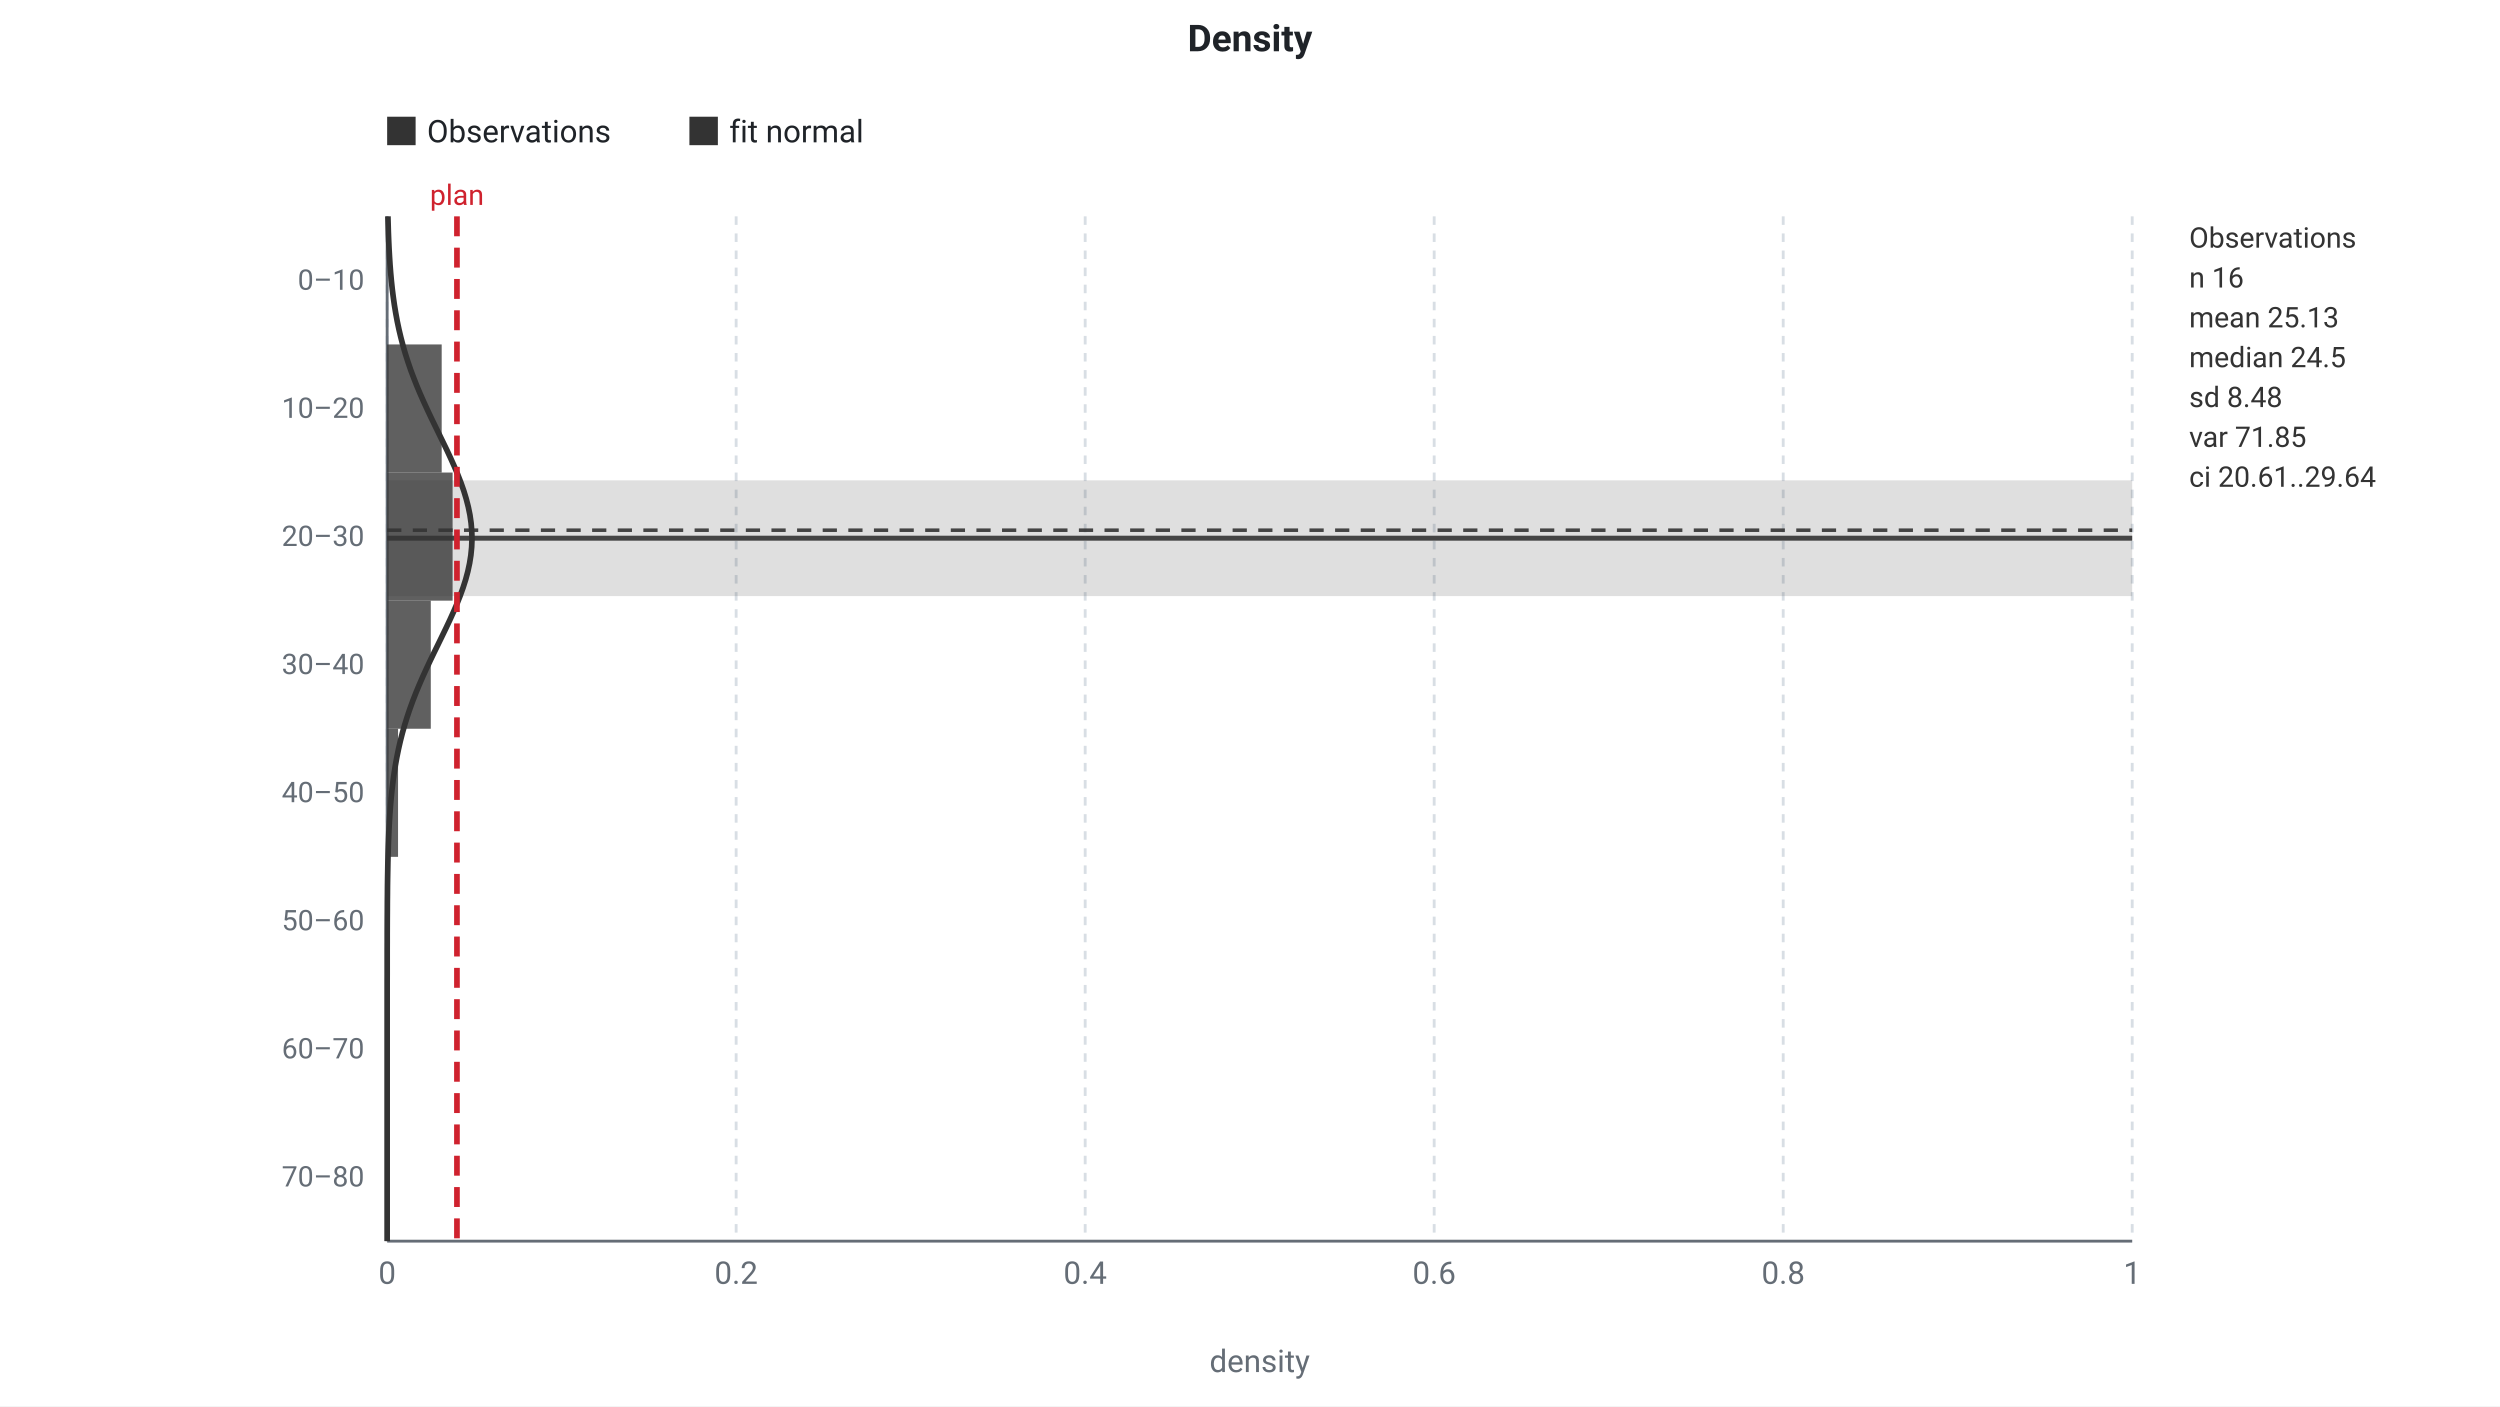
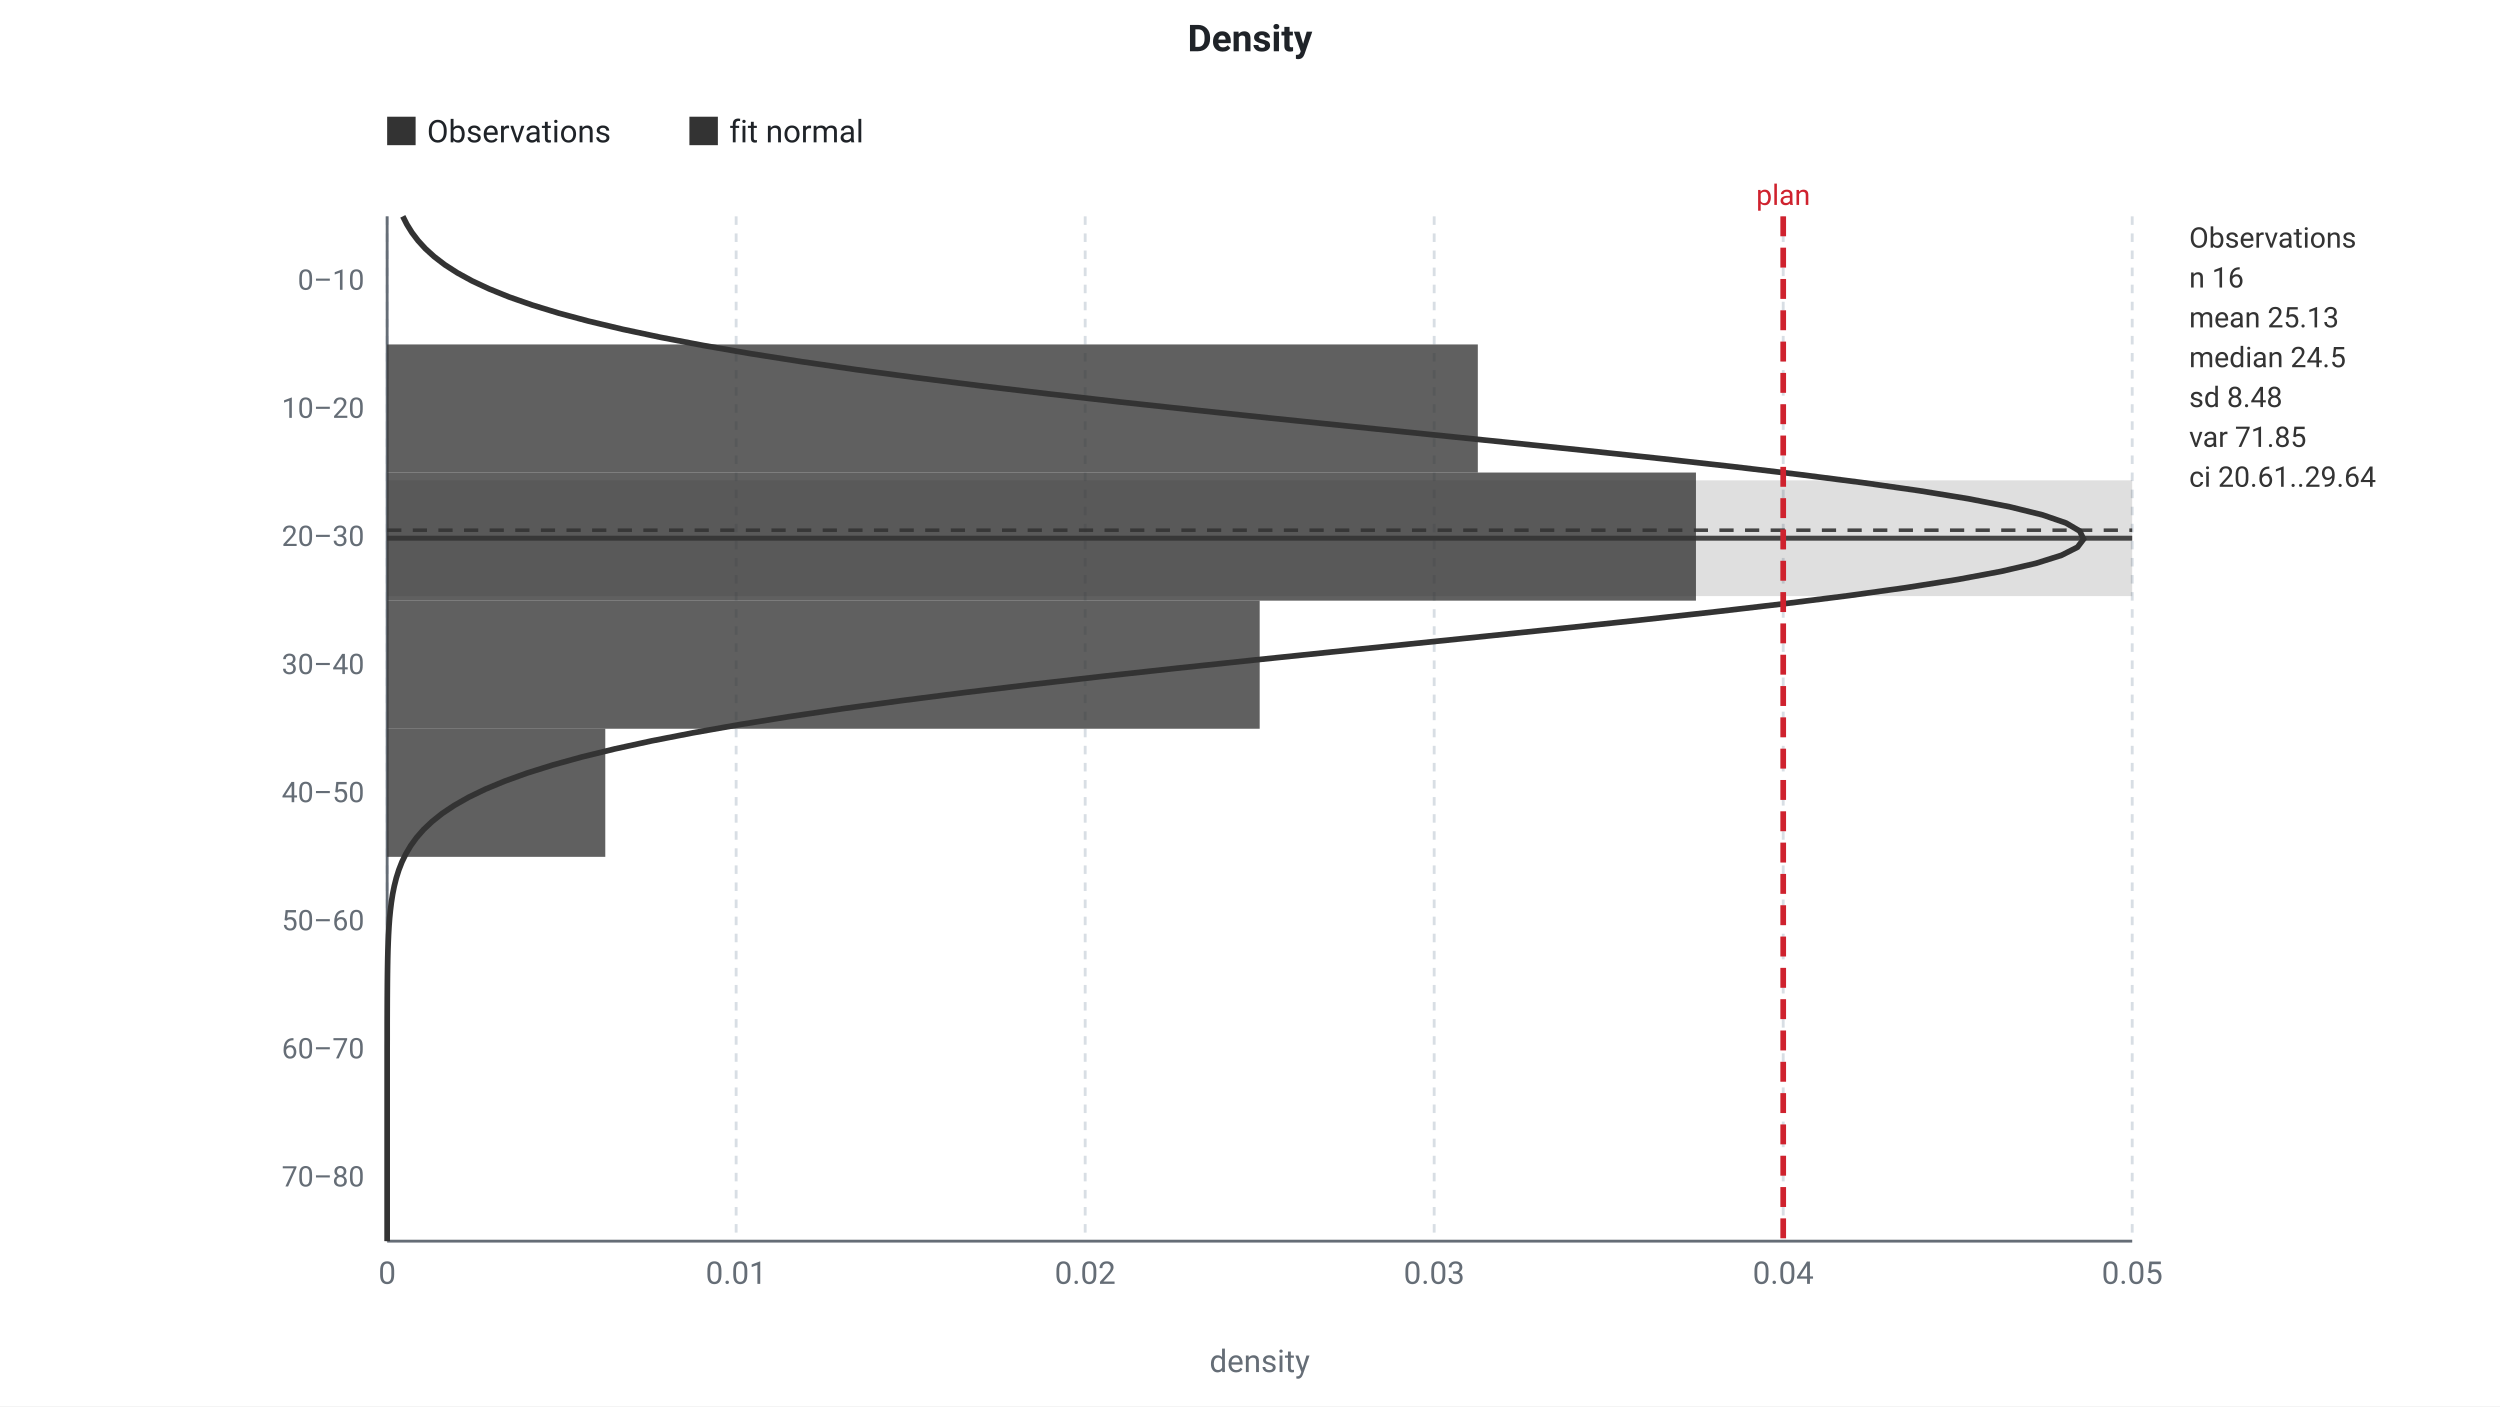
<svg xmlns="http://www.w3.org/2000/svg" viewBox="0 0 878.22 494" width="878.22" height="494" role="img" font-family="system-ui, -apple-system, &quot;Segoe UI&quot;, Roboto, sans-serif">
  <rect data-bg="canvas" x="0" y="0" width="878.22" height="494" fill="#ffffff" />
  <text x="439.11" y="18" fill="#1f2328" font-size="13" text-anchor="middle" font-weight="600">Density</text>
  <rect x="136" y="41" width="10" height="10" fill="#333333" />
  <text x="150" y="50" fill="#1f2328" font-size="11" text-anchor="start">Observations</text>
  <rect x="242.18" y="41" width="10" height="10" fill="#333333" />
  <text x="256.18" y="50" fill="#1f2328" font-size="11" text-anchor="start">fit normal</text>
  <line x1="136" y1="76" x2="136" y2="436" stroke="#d8dee4" stroke-width="1" stroke-dasharray="3 3" />
  <text x="136" y="451" fill="#656d76" font-size="11" text-anchor="middle">0</text>
  <line x1="258.6" y1="76" x2="258.6" y2="436" stroke="#d8dee4" stroke-width="1" stroke-dasharray="3 3" />
-   <text x="258.6" y="451" fill="#656d76" font-size="11" text-anchor="middle">0.2</text>
+   <text x="258.6" y="451" fill="#656d76" font-size="11" text-anchor="middle">0.01</text>
  <line x1="381.21" y1="76" x2="381.21" y2="436" stroke="#d8dee4" stroke-width="1" stroke-dasharray="3 3" />
-   <text x="381.21" y="451" fill="#656d76" font-size="11" text-anchor="middle">0.4</text>
+   <text x="381.21" y="451" fill="#656d76" font-size="11" text-anchor="middle">0.02</text>
  <line x1="503.81" y1="76" x2="503.81" y2="436" stroke="#d8dee4" stroke-width="1" stroke-dasharray="3 3" />
-   <text x="503.81" y="451" fill="#656d76" font-size="11" text-anchor="middle">0.6</text>
+   <text x="503.81" y="451" fill="#656d76" font-size="11" text-anchor="middle">0.03</text>
  <line x1="626.42" y1="76" x2="626.42" y2="436" stroke="#d8dee4" stroke-width="1" stroke-dasharray="3 3" />
-   <text x="626.42" y="451" fill="#656d76" font-size="11" text-anchor="middle">0.8</text>
+   <text x="626.42" y="451" fill="#656d76" font-size="11" text-anchor="middle">0.04</text>
  <line x1="749.02" y1="76" x2="749.02" y2="436" stroke="#d8dee4" stroke-width="1" stroke-dasharray="3 3" />
-   <text x="749.02" y="451" fill="#656d76" font-size="11" text-anchor="middle">1</text>
+   <text x="749.02" y="451" fill="#656d76" font-size="11" text-anchor="middle">0.05</text>
  <text x="442.51" y="482" fill="#656d76" font-size="11" text-anchor="middle">density</text>
  <line x1="136" y1="76" x2="136" y2="436" stroke="#656d76" stroke-width="1" />
  <line x1="136" y1="436" x2="749.02" y2="436" stroke="#656d76" stroke-width="1" />
  <rect x="136" y="168.74" width="613.02" height="40.65" fill="#333333" opacity="0.16" />
-   <rect x="136" y="121" width="19.16" height="45" fill="#333333" opacity="0.78" />
-   <rect x="136" y="166" width="22.99" height="45" fill="#333333" opacity="0.78" />
-   <rect x="136" y="211" width="15.33" height="45" fill="#333333" opacity="0.78" />
-   <rect x="136" y="256" width="3.83" height="45" fill="#333333" opacity="0.78" />
+   <rect x="136" y="121" width="383.14" height="45" fill="#333333" opacity="0.78" />
+   <rect x="136" y="166" width="459.77" height="45" fill="#333333" opacity="0.78" />
+   <rect x="136" y="211" width="306.51" height="45" fill="#333333" opacity="0.78" />
+   <rect x="136" y="256" width="76.63" height="45" fill="#333333" opacity="0.78" />
  <text x="128" y="101.8" fill="#656d76" font-size="10" text-anchor="end">0–10</text>
  <text x="128" y="146.8" fill="#656d76" font-size="10" text-anchor="end">10–20</text>
  <text x="128" y="191.8" fill="#656d76" font-size="10" text-anchor="end">20–30</text>
  <text x="128" y="236.8" fill="#656d76" font-size="10" text-anchor="end">30–40</text>
  <text x="128" y="281.8" fill="#656d76" font-size="10" text-anchor="end">40–50</text>
  <text x="128" y="326.8" fill="#656d76" font-size="10" text-anchor="end">50–60</text>
  <text x="128" y="371.8" fill="#656d76" font-size="10" text-anchor="end">60–70</text>
  <text x="128" y="416.8" fill="#656d76" font-size="10" text-anchor="end">70–80</text>
-   <path d="M136.27 76L136.35 78.83L136.43 81.67L136.54 84.5L136.67 87.34L136.83 90.17L137.01 93.01L137.23 95.84L137.49 98.68L137.79 101.51L138.15 104.35L138.55 107.18L139.02 110.02L139.54 112.85L140.14 115.69L140.81 118.52L141.55 121.35L142.37 124.19L143.27 127.02L144.24 129.86L145.3 132.69L146.42 135.53L147.61 138.36L148.87 141.2L150.17 144.03L151.51 146.87L152.89 149.7L154.27 152.54L155.65 155.37L157.02 158.2L158.34 161.04L159.61 163.87L160.81 166.71L161.91 169.54L162.91 172.38L163.77 175.21L164.5 178.05L165.08 180.88L165.49 183.72L165.73 186.55L165.8 189.39L165.69 192.22L165.41 195.06L164.96 197.89L164.35 200.72L163.59 203.56L162.69 206.39L161.67 209.23L160.55 212.06L159.33 214.9L158.05 217.73L156.71 220.57L155.34 223.4L153.96 226.24L152.57 229.07L151.2 231.91L149.87 234.74L148.58 237.57L147.34 240.41L146.16 243.24L145.05 246.08L144.02 248.91L143.06 251.75L142.18 254.58L141.37 257.42L140.65 260.25L140 263.09L139.42 265.92L138.9 268.76L138.45 271.59L138.06 274.43L137.72 277.26L137.43 280.09L137.18 282.93L136.97 285.76L136.79 288.6L136.64 291.43L136.52 294.27L136.41 297.1L136.33 299.94L136.26 302.77L136.21 305.61L136.16 308.44L136.12 311.28L136.1 314.11L136.07 316.94L136.06 319.78L136.04 322.61L136.03 325.45L136.02 328.28L136.02 331.12L136.01 333.95L136.01 336.79L136.01 339.62L136.01 342.46L136 345.29L136 348.13L136 350.96L136 353.8L136 356.63L136 359.46L136 362.3L136 365.13L136 367.97L136 370.8L136 373.64L136 376.47L136 379.31L136 382.14L136 384.98L136 387.81L136 390.65L136 393.48L136 396.31L136 399.15L136 401.98L136 404.82L136 407.65L136 410.49L136 413.32L136 416.16L136 418.99L136 421.83L136 424.66L136 427.5L136 430.33L136 433.17L136 436" fill="none" stroke="#333333" stroke-width="2" />
+   <path d="M141.5 76L142.93 78.83L144.69 81.67L146.83 84.5L149.42 87.34L152.54 90.17L156.25 93.01L160.65 95.84L165.83 98.68L171.89 101.51L178.92 104.35L187.04 107.18L196.33 110.02L206.89 112.85L218.81 115.69L232.16 118.52L247.02 121.35L263.42 124.19L281.38 127.02L300.9 129.86L321.94 132.69L344.43 135.53L368.27 138.36L393.32 141.2L419.4 144.03L446.29 146.87L473.73 149.7L501.44 152.54L529.1 155.37L556.37 158.2L582.89 161.04L608.3 163.87L632.21 166.71L654.28 169.54L674.15 172.38L691.5 175.21L706.03 178.05L717.52 180.88L725.75 183.72L730.58 186.55L731.94 189.39L729.79 192.22L724.17 195.06L715.18 197.89L702.98 200.72L687.78 203.56L669.83 206.39L649.43 209.23L626.91 212.06L602.62 214.9L576.93 217.73L550.2 220.57L522.81 223.4L495.11 226.24L467.43 229.07L440.1 231.91L413.37 234.74L387.51 237.57L362.72 240.41L339.18 243.24L317.01 246.08L296.31 248.91L277.14 251.75L259.54 254.58L243.5 257.42L228.99 260.25L215.96 263.09L204.36 265.92L194.1 268.76L185.09 271.59L177.23 274.43L170.42 277.26L164.58 280.09L159.58 282.93L155.34 285.76L151.78 288.6L148.79 291.43L146.31 294.27L144.26 297.1L142.58 299.94L141.21 302.77L140.1 305.61L139.21 308.44L138.5 311.28L137.93 314.11L137.49 316.94L137.14 319.78L136.86 322.61L136.65 325.45L136.49 328.28L136.37 331.12L136.27 333.95L136.2 336.79L136.15 339.62L136.11 342.46L136.08 345.29L136.06 348.13L136.04 350.96L136.03 353.8L136.02 356.63L136.01 359.46L136.01 362.3L136.01 365.13L136 367.97L136 370.8L136 373.64L136 376.47L136 379.31L136 382.14L136 384.98L136 387.81L136 390.65L136 393.48L136 396.31L136 399.15L136 401.98L136 404.82L136 407.65L136 410.49L136 413.32L136 416.16L136 418.99L136 421.83L136 424.66L136 427.5L136 430.33L136 433.17L136 436" fill="none" stroke="#333333" stroke-width="2" />
  <line x1="136" y1="189.06" x2="749.02" y2="189.06" stroke="#333333" stroke-width="1.75" opacity="0.9" />
  <line x1="136" y1="186.25" x2="749.02" y2="186.25" stroke="#333333" stroke-width="1.25" stroke-dasharray="5 4" opacity="0.9" />
-   <line x1="160.52" y1="76" x2="160.52" y2="436" stroke="#cf222e" stroke-width="2" stroke-dasharray="7 4" />
-   <text x="160.52" y="72" fill="#cf222e" font-size="10" text-anchor="middle">plan</text>
+   <line x1="626.42" y1="76" x2="626.42" y2="436" stroke="#cf222e" stroke-width="2" stroke-dasharray="7 4" />
+   <text x="626.42" y="72" fill="#cf222e" font-size="10" text-anchor="middle">plan</text>
  <text x="769.02" y="87" fill="#333333" font-size="10" text-anchor="start">Observations</text>
  <text x="769.02" y="101" fill="#333333" font-size="10" text-anchor="start">n 16</text>
  <text x="769.02" y="115" fill="#333333" font-size="10" text-anchor="start">mean 25.13</text>
  <text x="769.02" y="129" fill="#333333" font-size="10" text-anchor="start">median 24.5</text>
  <text x="769.02" y="143" fill="#333333" font-size="10" text-anchor="start">sd 8.48</text>
  <text x="769.02" y="157" fill="#333333" font-size="10" text-anchor="start">var 71.85</text>
  <text x="769.02" y="171" fill="#333333" font-size="10" text-anchor="start">ci 20.61..29.64</text>
</svg>
